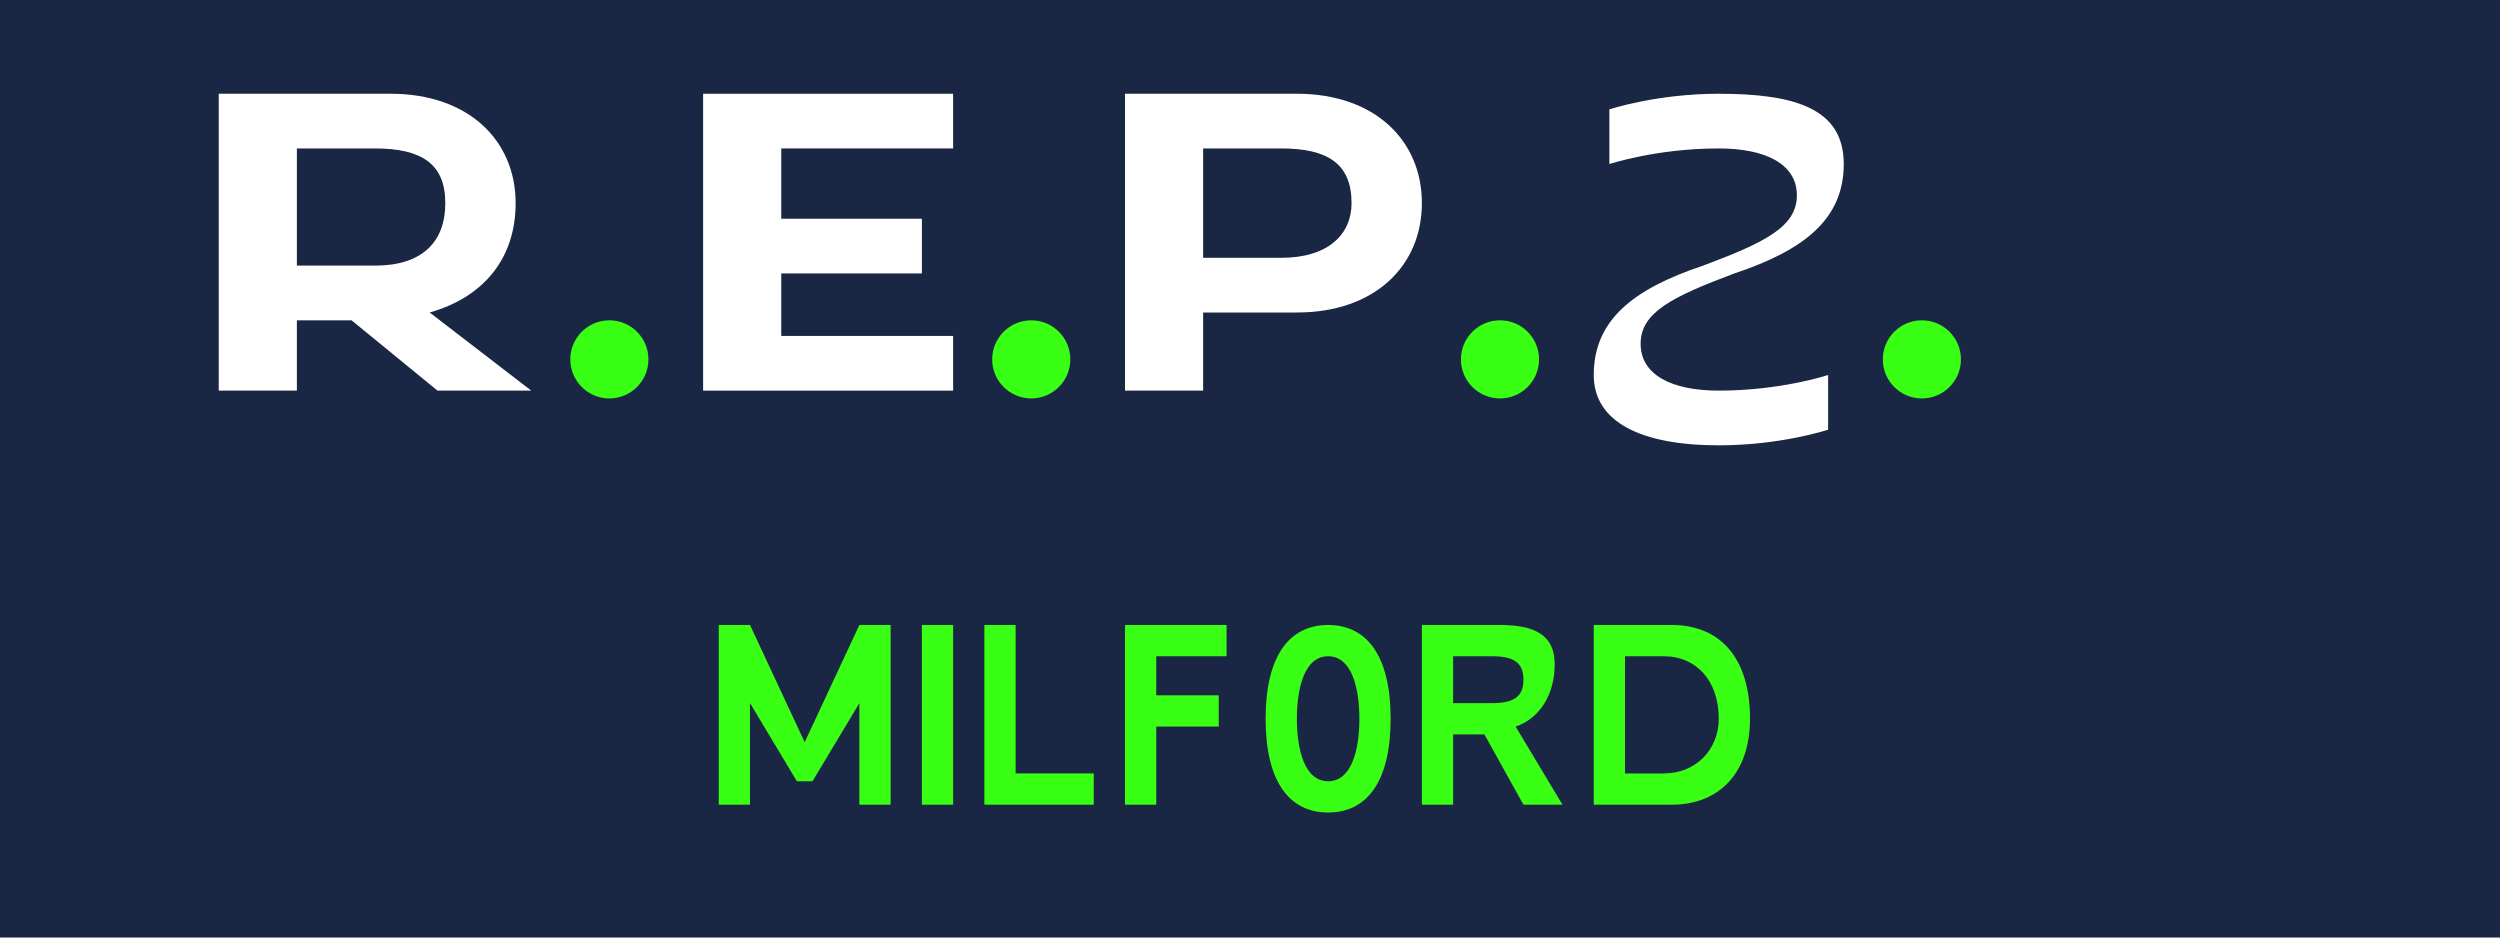
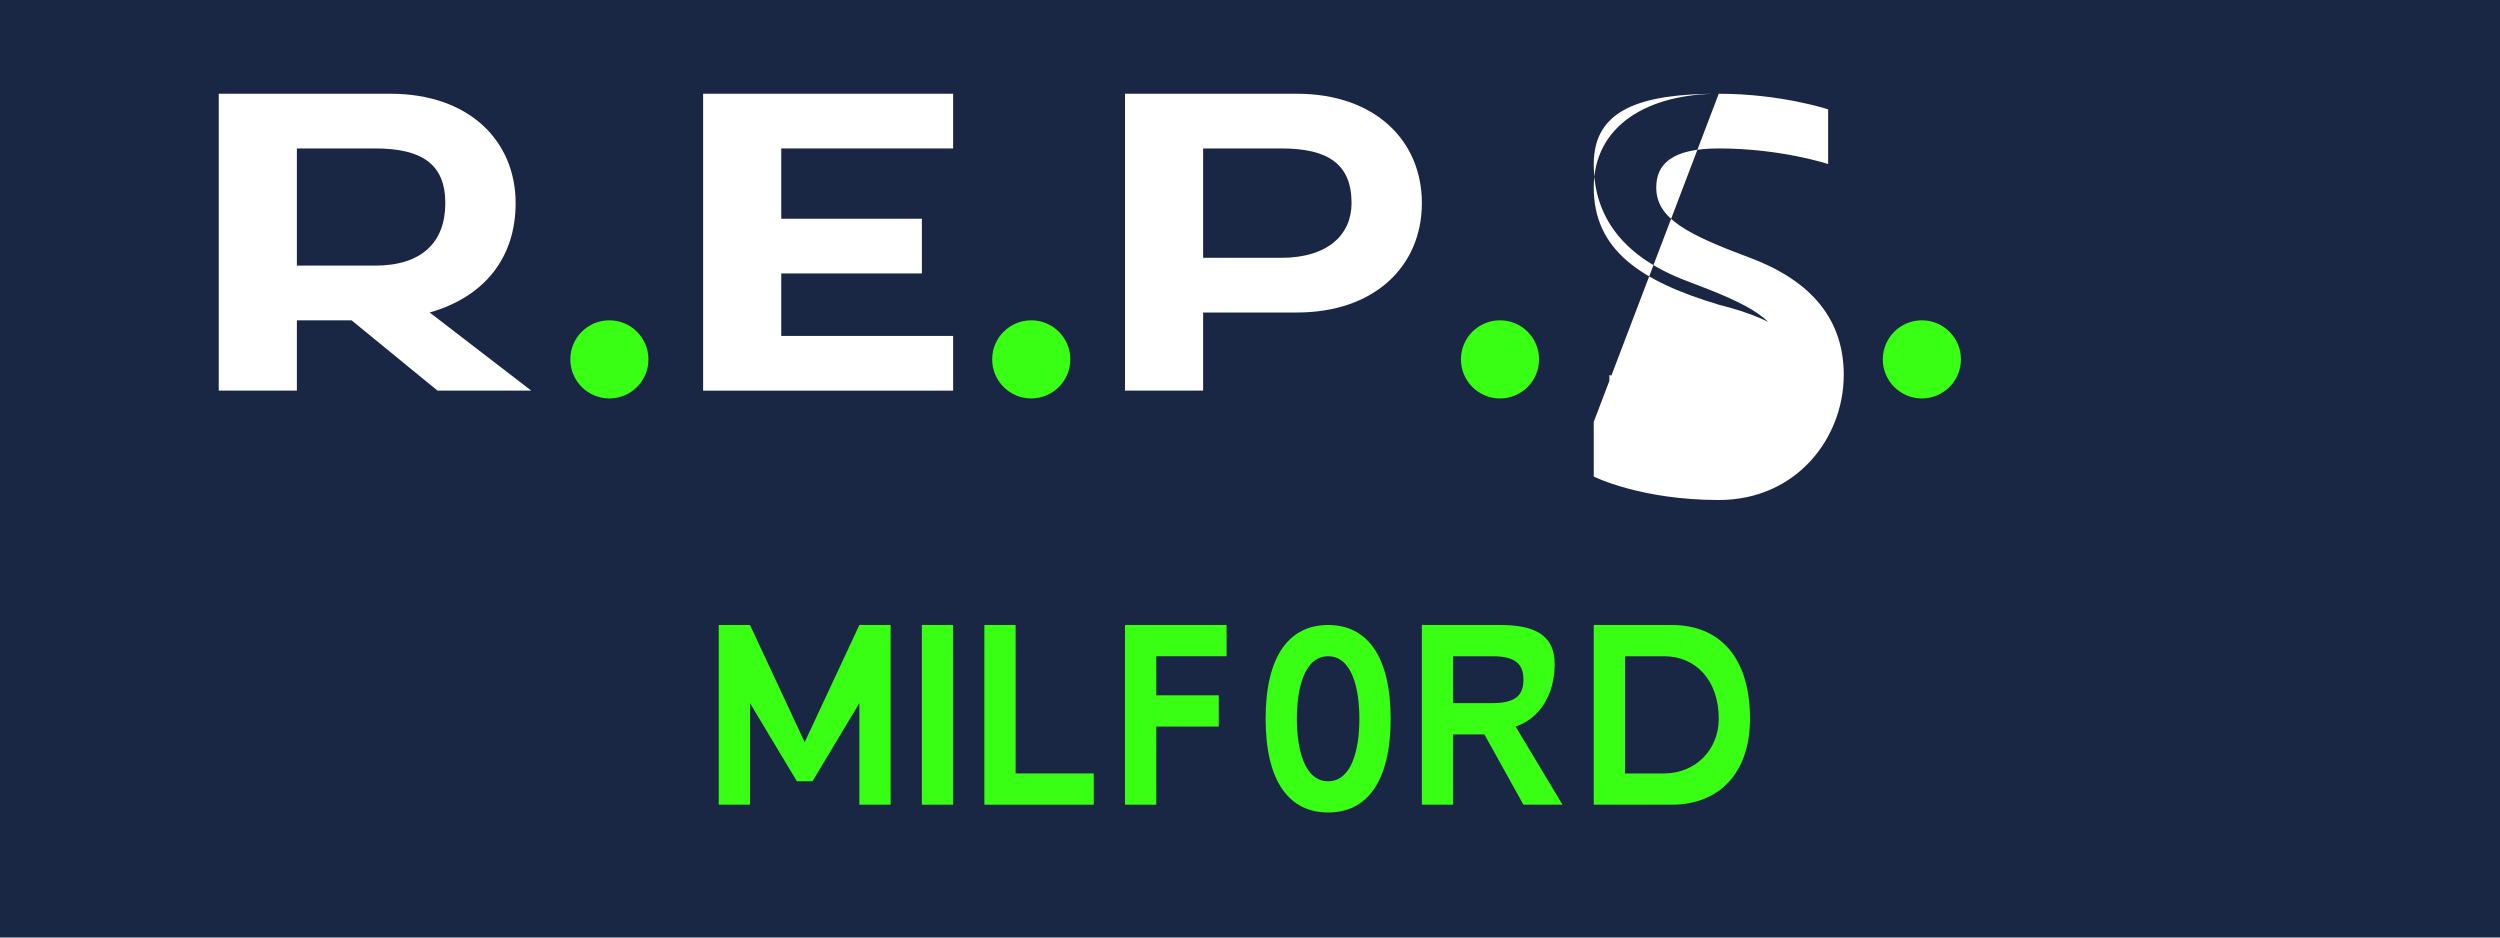
<svg xmlns="http://www.w3.org/2000/svg" width="320" height="120" viewBox="0 0 320 120">
  <rect width="320" height="120" fill="#1a2744" />
  <g transform="translate(28, 50)">
    <g fill="#ffffff">
      <path d="M0,0 L0,-38 L22,-38 C32,-38 38,-32 38,-24 C38,-17 34,-12 27,-10 L40,0 L28,0 L17,-9 L10,-9 L10,0 Z M10,-16 L20,-16 C26,-16 29,-19 29,-24 C29,-29 26,-31 20,-31 L10,-31 Z" />
    </g>
    <circle cx="50" cy="-4" r="5" fill="#39ff14" />
    <g fill="#ffffff" transform="translate(62, 0)">
      <path d="M0,0 L0,-38 L32,-38 L32,-31 L10,-31 L10,-22 L28,-22 L28,-15 L10,-15 L10,-7 L32,-7 L32,0 Z" />
    </g>
    <circle cx="104" cy="-4" r="5" fill="#39ff14" />
    <g fill="#ffffff" transform="translate(116, 0)">
      <path d="M0,0 L0,-38 L22,-38 C32,-38 38,-32 38,-24 C38,-16 32,-10 22,-10 L10,-10 L10,0 Z M10,-17 L20,-17 C26,-17 29,-20 29,-24 C29,-29 26,-31 20,-31 L10,-31 Z" />
    </g>
    <circle cx="164" cy="-4" r="5" fill="#39ff14" />
    <g fill="#ffffff" transform="translate(176, 0)">
-       <path d="M16,-38 C8,-38 2,-36 2,-36 L2,-29 C2,-29 8,-31 16,-31 C22,-31 26,-29 26,-25 C26,-21 22,-19 14,-16 C5,-13 0,-9 0,-2 C0,4 6,7 16,7 C24,7 30,5 30,5 L30,-2 C30,-2 24,0 16,0 C10,0 6,-2 6,-6 C6,-10 10,-12 18,-15 C27,-18 32,-22 32,-29 C32,-36 26,-38 16,-38 Z" />
+       <path d="M16,-38 C7,-38 0,-34 0,-26 C0,-18 6,-14 16,-11 C24,-9 28,-6 28,-1 C28,4 24,7 16,7 C8,7 2,5 2,5 L2,-2 C2,-2 8,0 16,0 C22,0 24,-2 24,-5 C24,-9 20,-11 12,-14 C4,-17 0,-22 0,-29 C0,-36 6,-38 16,-38 C24,-38 30,-36 30,-36 L30,-29 C30,-29 24,-31 16,-31 C10,-31 8,-29 8,-26 C8,-22 12,-20 20,-17 C28,-14 32,-9 32,-2 C32,6 26,14 16,14 C6,14 0,11 0,11 L0,4" />
    </g>
    <circle cx="218" cy="-4" r="5" fill="#39ff14" />
  </g>
  <g fill="#39ff14" transform="translate(160, 95)">
    <g transform="translate(-68, 0)">
      <path d="M0,-15 L0,8 L4,8 L4,-5 L10,5 L12,5 L18,-5 L18,8 L22,8 L22,-15 L18,-15 L11,0 L4,-15 Z" />
    </g>
    <g transform="translate(-42, 0)">
      <path d="M0,-15 L0,8 L4,8 L4,-15 Z" />
    </g>
    <g transform="translate(-34, 0)">
      <path d="M0,-15 L0,8 L14,8 L14,4 L4,4 L4,-15 Z" />
    </g>
    <g transform="translate(-16, 0)">
      <path d="M0,-15 L0,8 L4,8 L4,-2 L12,-2 L12,-6 L4,-6 L4,-11 L13,-11 L13,-15 Z" />
    </g>
    <g transform="translate(2, 0)">
      <path d="M8,-15 C3,-15 0,-11 0,-3 C0,5 3,9 8,9 C13,9 16,5 16,-3 C16,-11 13,-15 8,-15 Z M8,-11 C11,-11 12,-7 12,-3 C12,1 11,5 8,5 C5,5 4,1 4,-3 C4,-7 5,-11 8,-11 Z" />
    </g>
    <g transform="translate(22, 0)">
      <path d="M0,-15 L0,8 L4,8 L4,-1 L8,-1 L13,8 L18,8 L12,-2 C15,-3 17,-6 17,-10 C17,-14 14,-15 10,-15 Z M4,-11 L9,-11 C12,-11 13,-10 13,-8 C13,-6 12,-5 9,-5 L4,-5 Z" />
    </g>
    <g transform="translate(44, 0)">
      <path d="M0,-15 L0,8 L10,8 C16,8 20,4 20,-3 C20,-11 16,-15 10,-15 Z M4,-11 L9,-11 C13,-11 16,-8 16,-3 C16,1 13,4 9,4 L4,4 Z" />
    </g>
  </g>
</svg>
